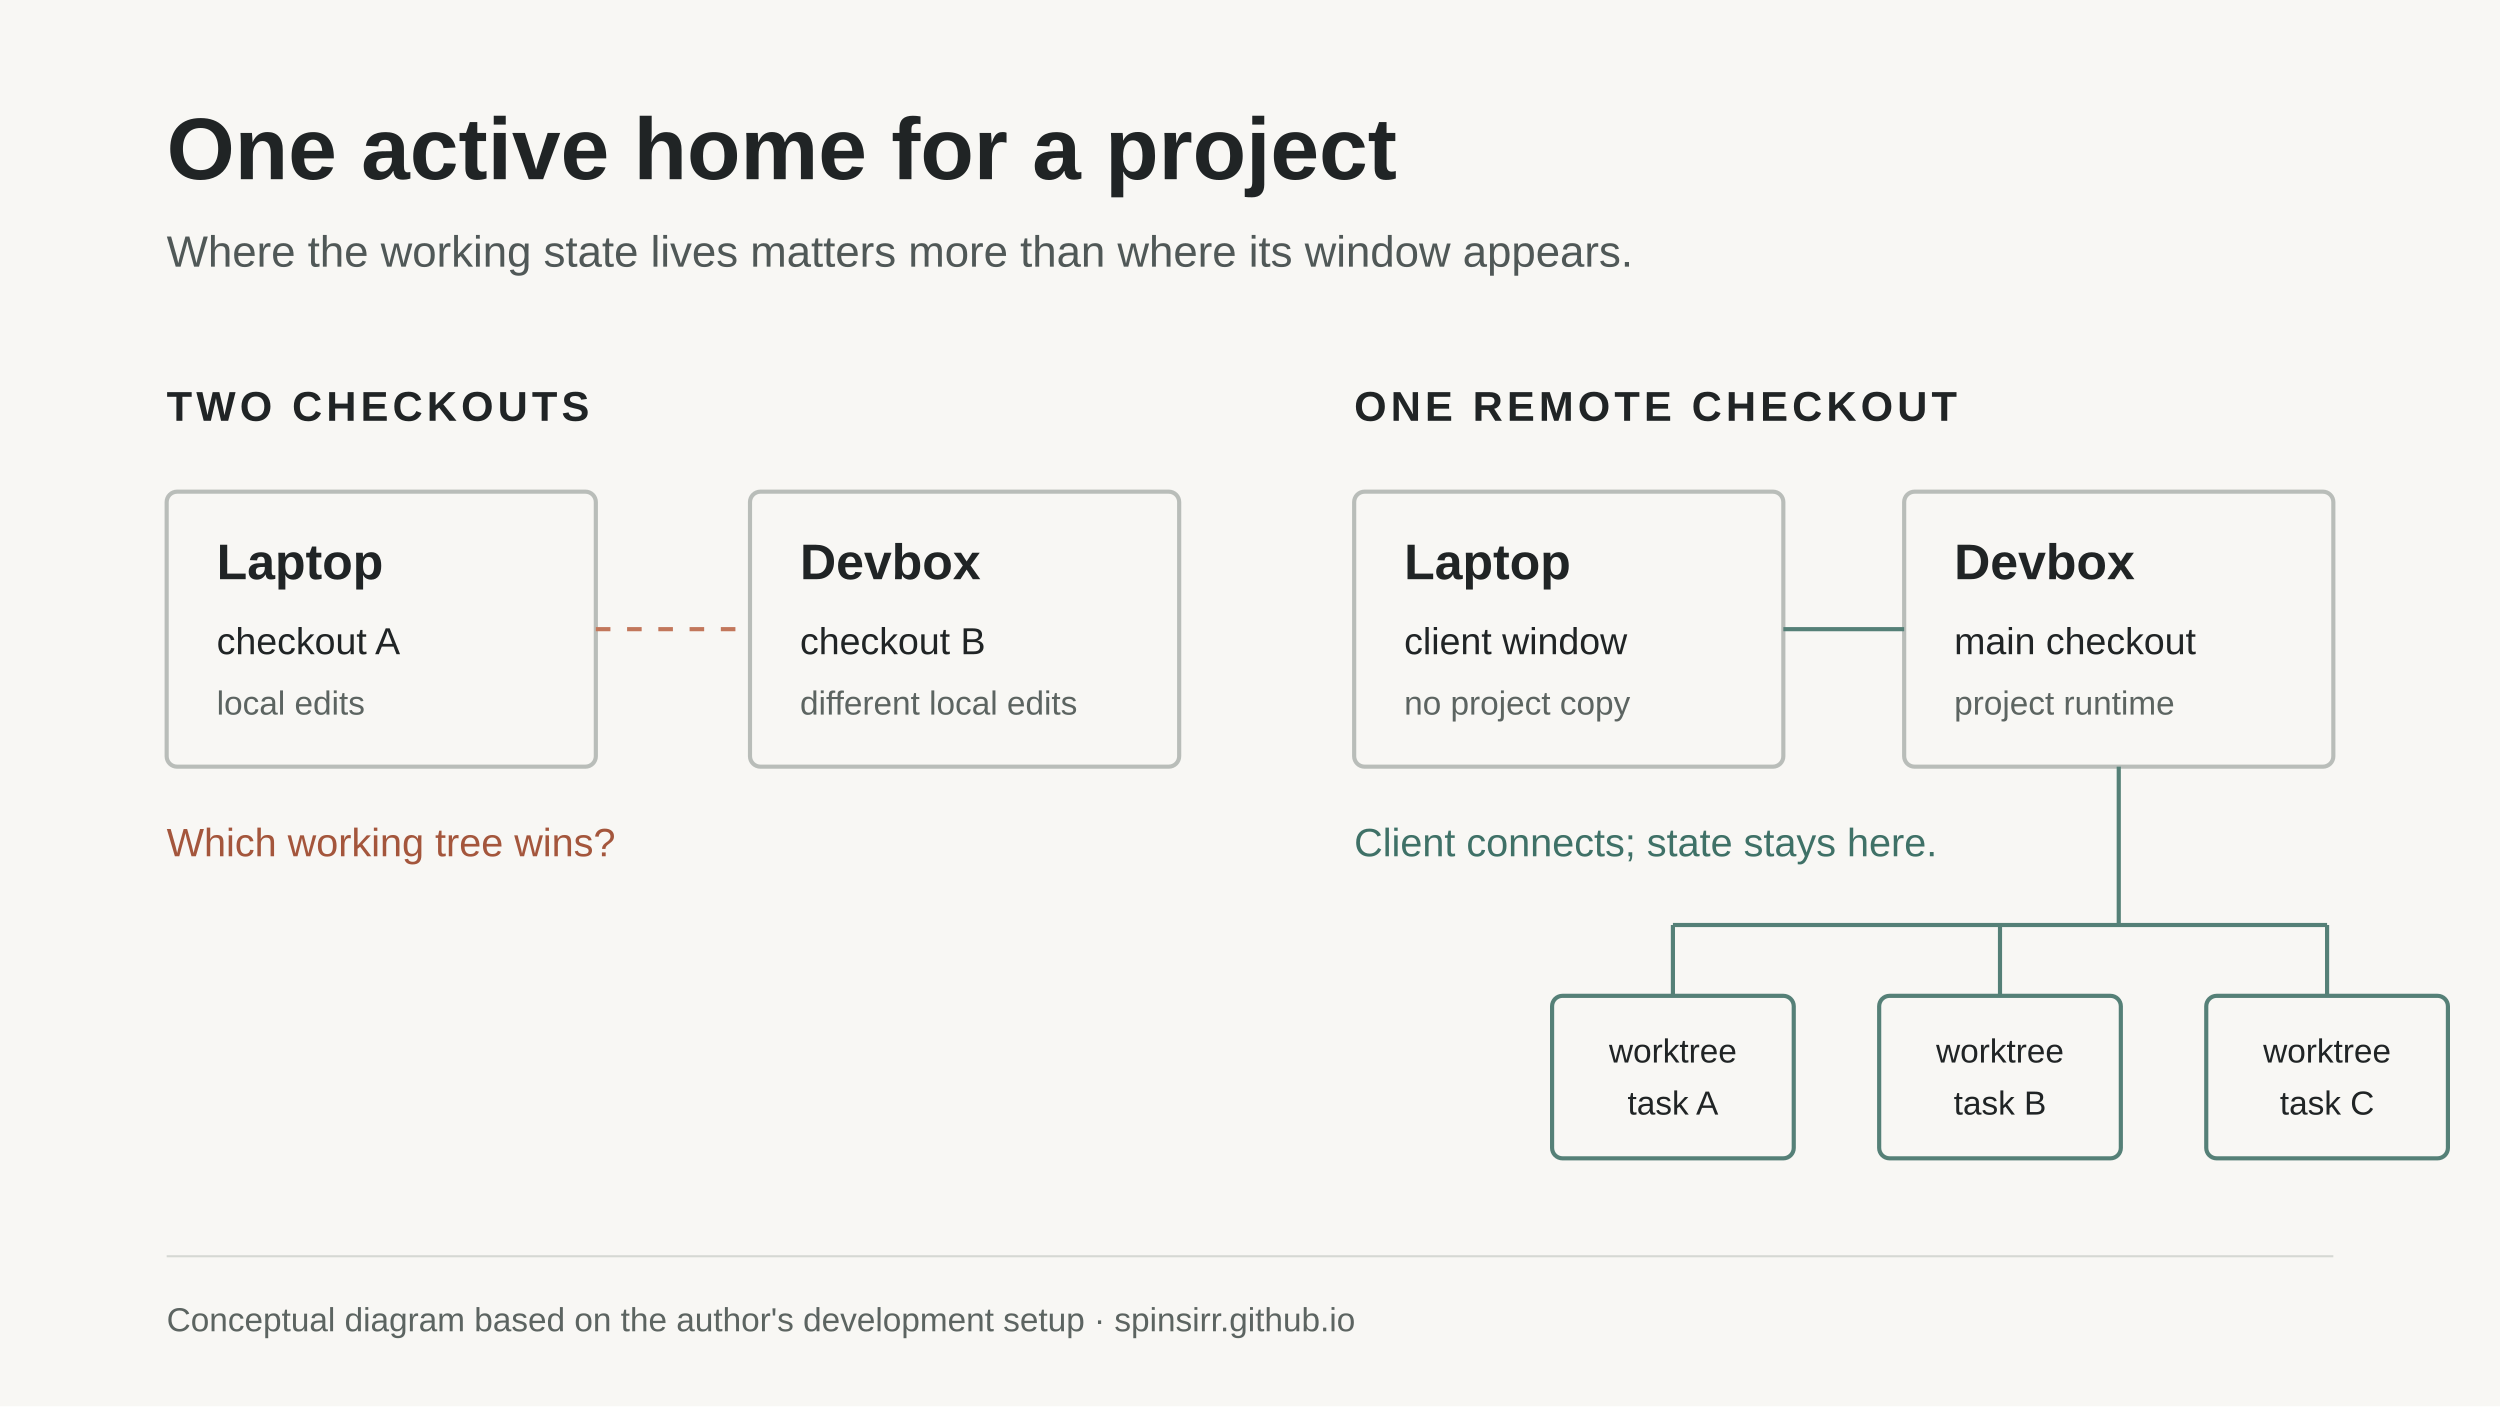
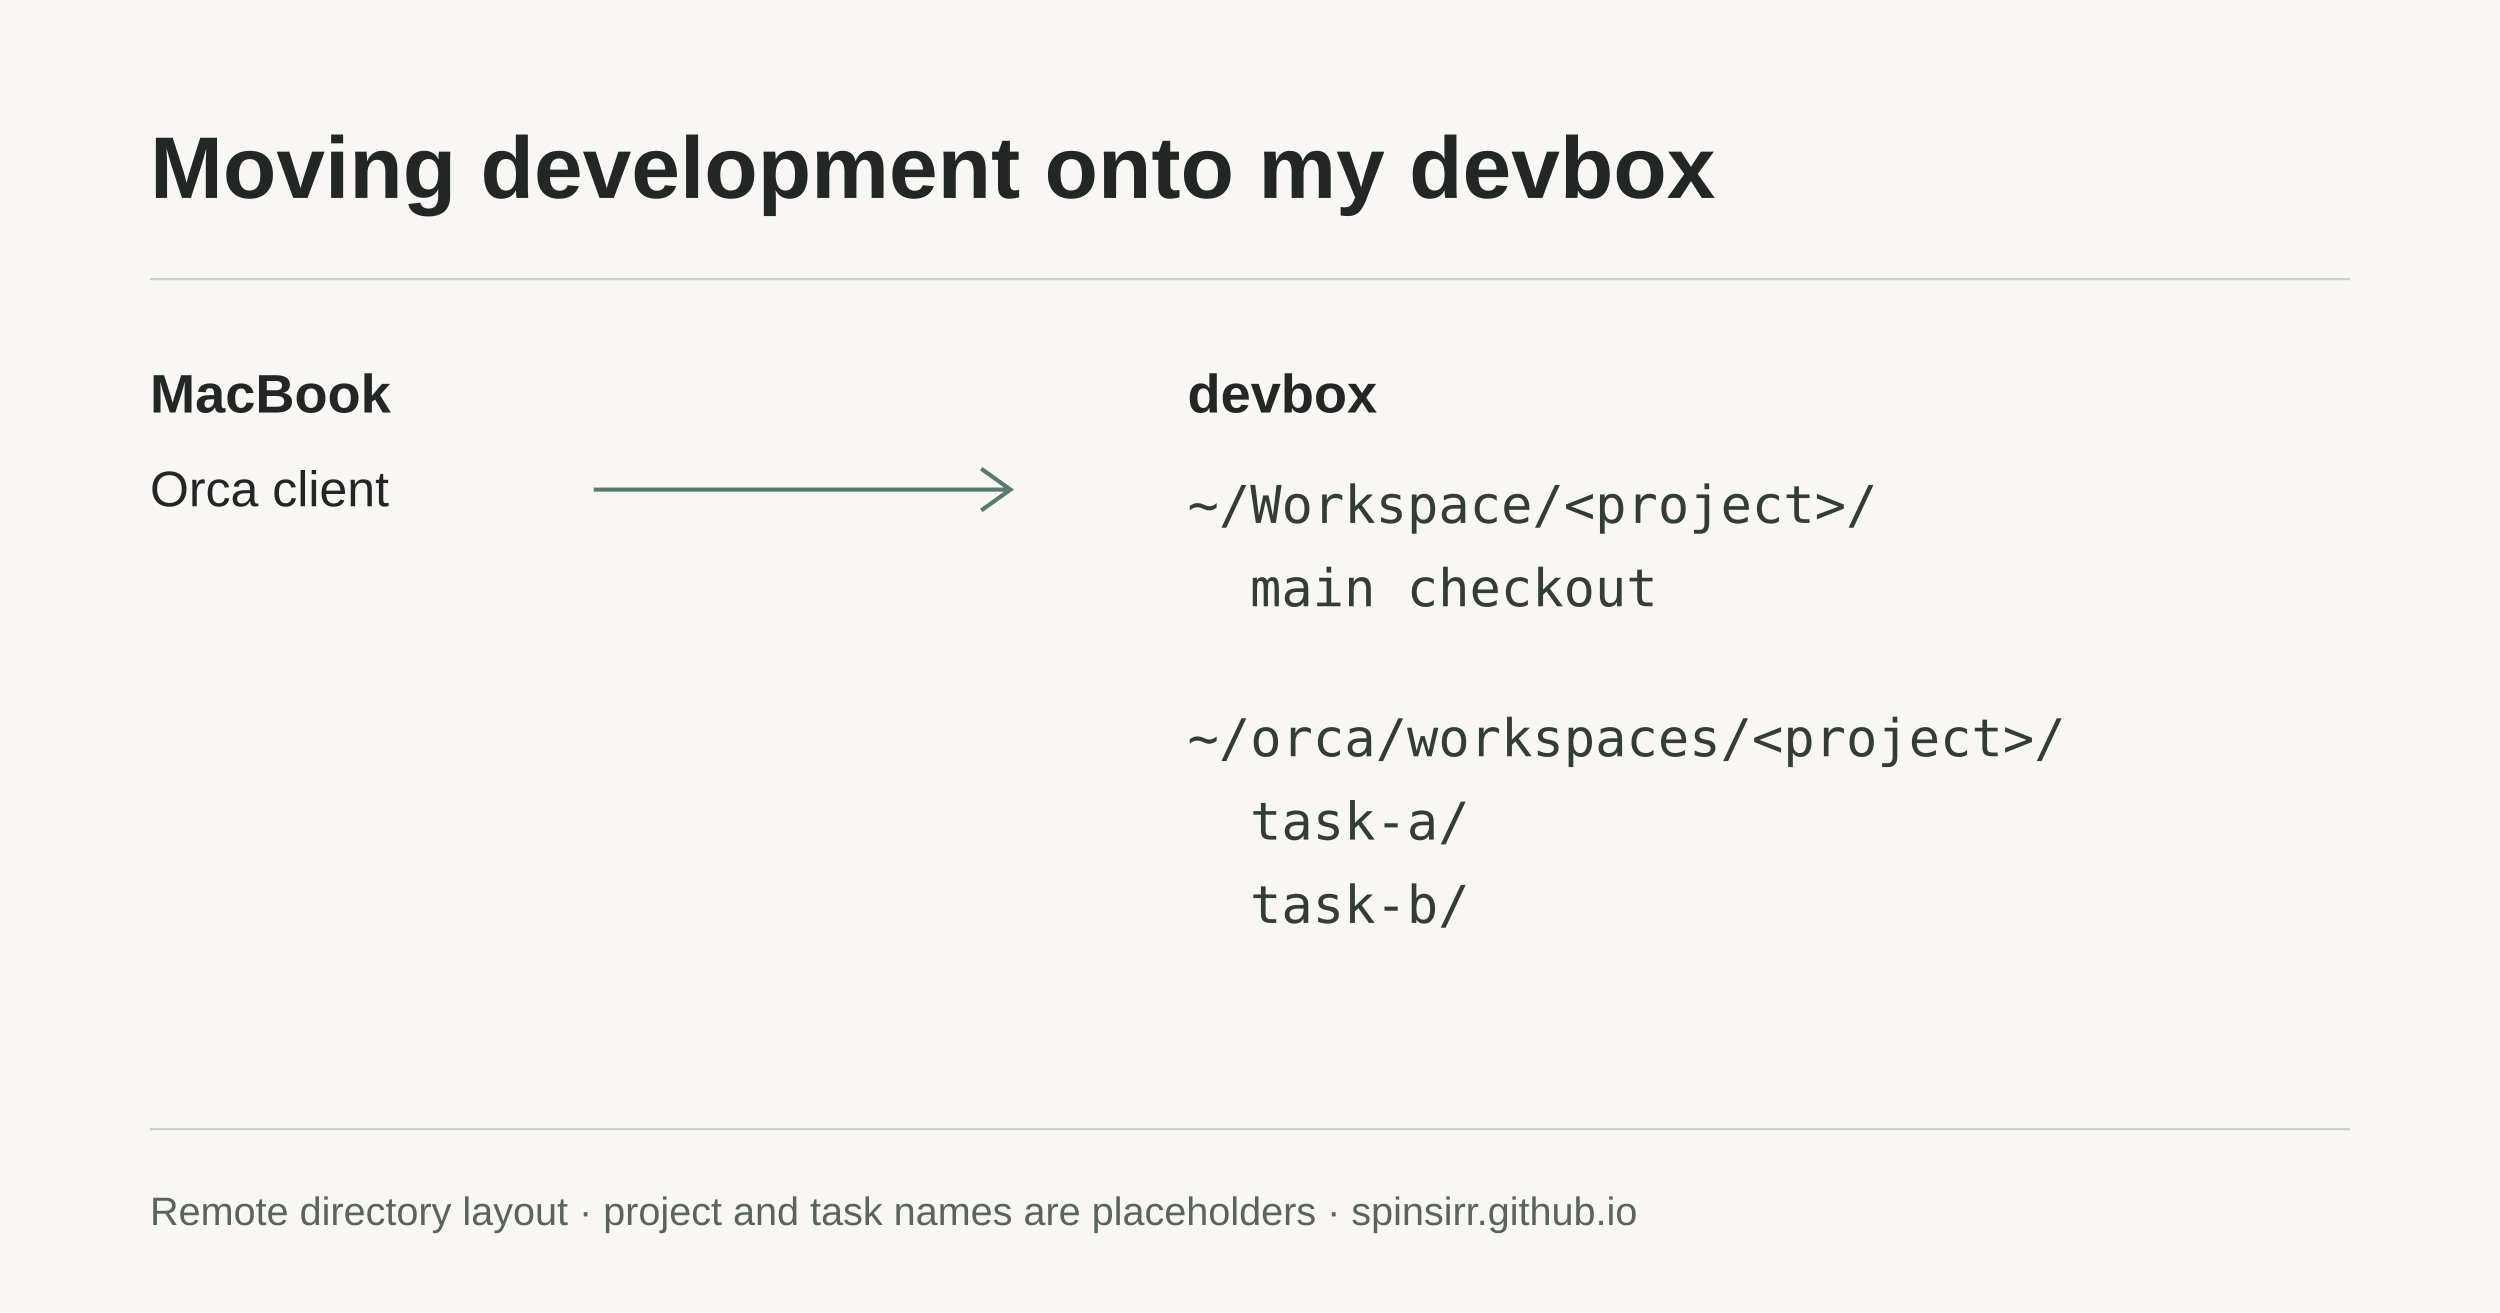
- <svg xmlns="http://www.w3.org/2000/svg" width="1200" height="675" viewBox="0 0 1200 675" role="img" aria-labelledby="title desc">
-   <rect width="1200" height="675" fill="#f8f7f4" />
-   <g font-family="Arial, Helvetica, sans-serif" fill="#202425">
-     <text x="80" y="86" font-size="42" font-weight="700">One active home for a project</text>
-     <text x="80" y="128" font-size="21" fill="#505857">Where the working state lives matters more than where its window appears.</text>
-     <text x="80" y="202" font-size="20" font-weight="700" letter-spacing="2">TWO CHECKOUTS</text>
-     <text x="650" y="202" font-size="20" font-weight="700" letter-spacing="2">ONE REMOTE CHECKOUT</text>
+ <svg xmlns="http://www.w3.org/2000/svg" width="1200" height="630" viewBox="0 0 1200 630">
+   <rect width="1200" height="630" fill="#f8f7f4" />
+   <g fill="#222725" font-family="Arial, Helvetica, sans-serif">
+     <text x="72" y="95" font-size="42" font-weight="700">Moving development onto my devbox</text>
+     <text x="72" y="198" font-size="26" font-weight="700">MacBook</text>
+     <text x="72" y="243" font-size="24">Orca client</text>
+     <text x="570" y="198" font-size="26" font-weight="700">devbox</text>
  </g>
-   <g fill="none" stroke="#b9bdb9" stroke-width="2">
-     <rect x="80" y="236" width="206" height="132" rx="5" />
-     <rect x="360" y="236" width="206" height="132" rx="5" />
-     <rect x="650" y="236" width="206" height="132" rx="5" />
-     <rect x="914" y="236" width="206" height="132" rx="5" />
-     <path d="M286 302h74" stroke="#c2775b" stroke-dasharray="7 8" />
-     <path d="M856 302h58" stroke="#558077" />
+   <path d="M72 134h1056M72 542h1056" stroke="#c9cec8" />
+   <path d="M285 235h200m-14-10 14 10-14 10" fill="none" stroke="#557c6f" stroke-width="2" />
+   <g fill="#333d37" font-family="monospace" font-size="25">
+     <text x="570" y="251">~/Workspace/&lt;project&gt;/</text>
+     <text x="600" y="291">main checkout</text>
+     <text x="570" y="363">~/orca/workspaces/&lt;project&gt;/</text>
+     <text x="600" y="403">task-a/</text>
+     <text x="600" y="443">task-b/</text>
  </g>
-   <g font-family="Arial, Helvetica, sans-serif" fill="#202425">
-     <text x="104" y="278" font-size="24" font-weight="700">Laptop</text>
-     <text x="104" y="314" font-size="18">checkout A</text>
-     <text x="104" y="343" font-size="16" fill="#5c6461">local edits</text>
-     <text x="384" y="278" font-size="24" font-weight="700">Devbox</text>
-     <text x="384" y="314" font-size="18">checkout B</text>
-     <text x="384" y="343" font-size="16" fill="#5c6461">different local edits</text>
-     <text x="674" y="278" font-size="24" font-weight="700">Laptop</text>
-     <text x="674" y="314" font-size="18">client window</text>
-     <text x="674" y="343" font-size="16" fill="#5c6461">no project copy</text>
-     <text x="938" y="278" font-size="24" font-weight="700">Devbox</text>
-     <text x="938" y="314" font-size="18">main checkout</text>
-     <text x="938" y="343" font-size="16" fill="#5c6461">project runtime</text>
-     <text x="80" y="411" font-size="19" fill="#a4563c">Which working tree wins?</text>
-     <text x="650" y="411" font-size="19" fill="#3f7167">Client connects; state stays here.</text>
-   </g>
-   <g fill="none" stroke="#558077" stroke-width="2">
-     <path d="M1017 368v76" />
-     <path d="M803 444h314" />
-     <path d="M803 444v34M960 444v34M1117 444v34" />
-     <rect x="745" y="478" width="116" height="78" rx="5" />
-     <rect x="902" y="478" width="116" height="78" rx="5" />
-     <rect x="1059" y="478" width="116" height="78" rx="5" />
-   </g>
-   <g font-family="Arial, Helvetica, sans-serif" fill="#202425" font-size="16" text-anchor="middle">
-     <text x="803" y="510">worktree</text>
-     <text x="803" y="535">task A</text>
-     <text x="960" y="510">worktree</text>
-     <text x="960" y="535">task B</text>
-     <text x="1117" y="510">worktree</text>
-     <text x="1117" y="535">task C</text>
-   </g>
-   <path d="M80 603h1040" stroke="#d5d8d3" />
-   <text x="80" y="639" font-family="Arial, Helvetica, sans-serif" font-size="16" fill="#5c6461">Conceptual diagram based on the author's development setup · spinsirr.github.io</text>
+   <text x="72" y="588" font-size="19" fill="#59645d" font-family="Arial, Helvetica, sans-serif">Remote directory layout · project and task names are placeholders · spinsirr.github.io</text>
</svg>
